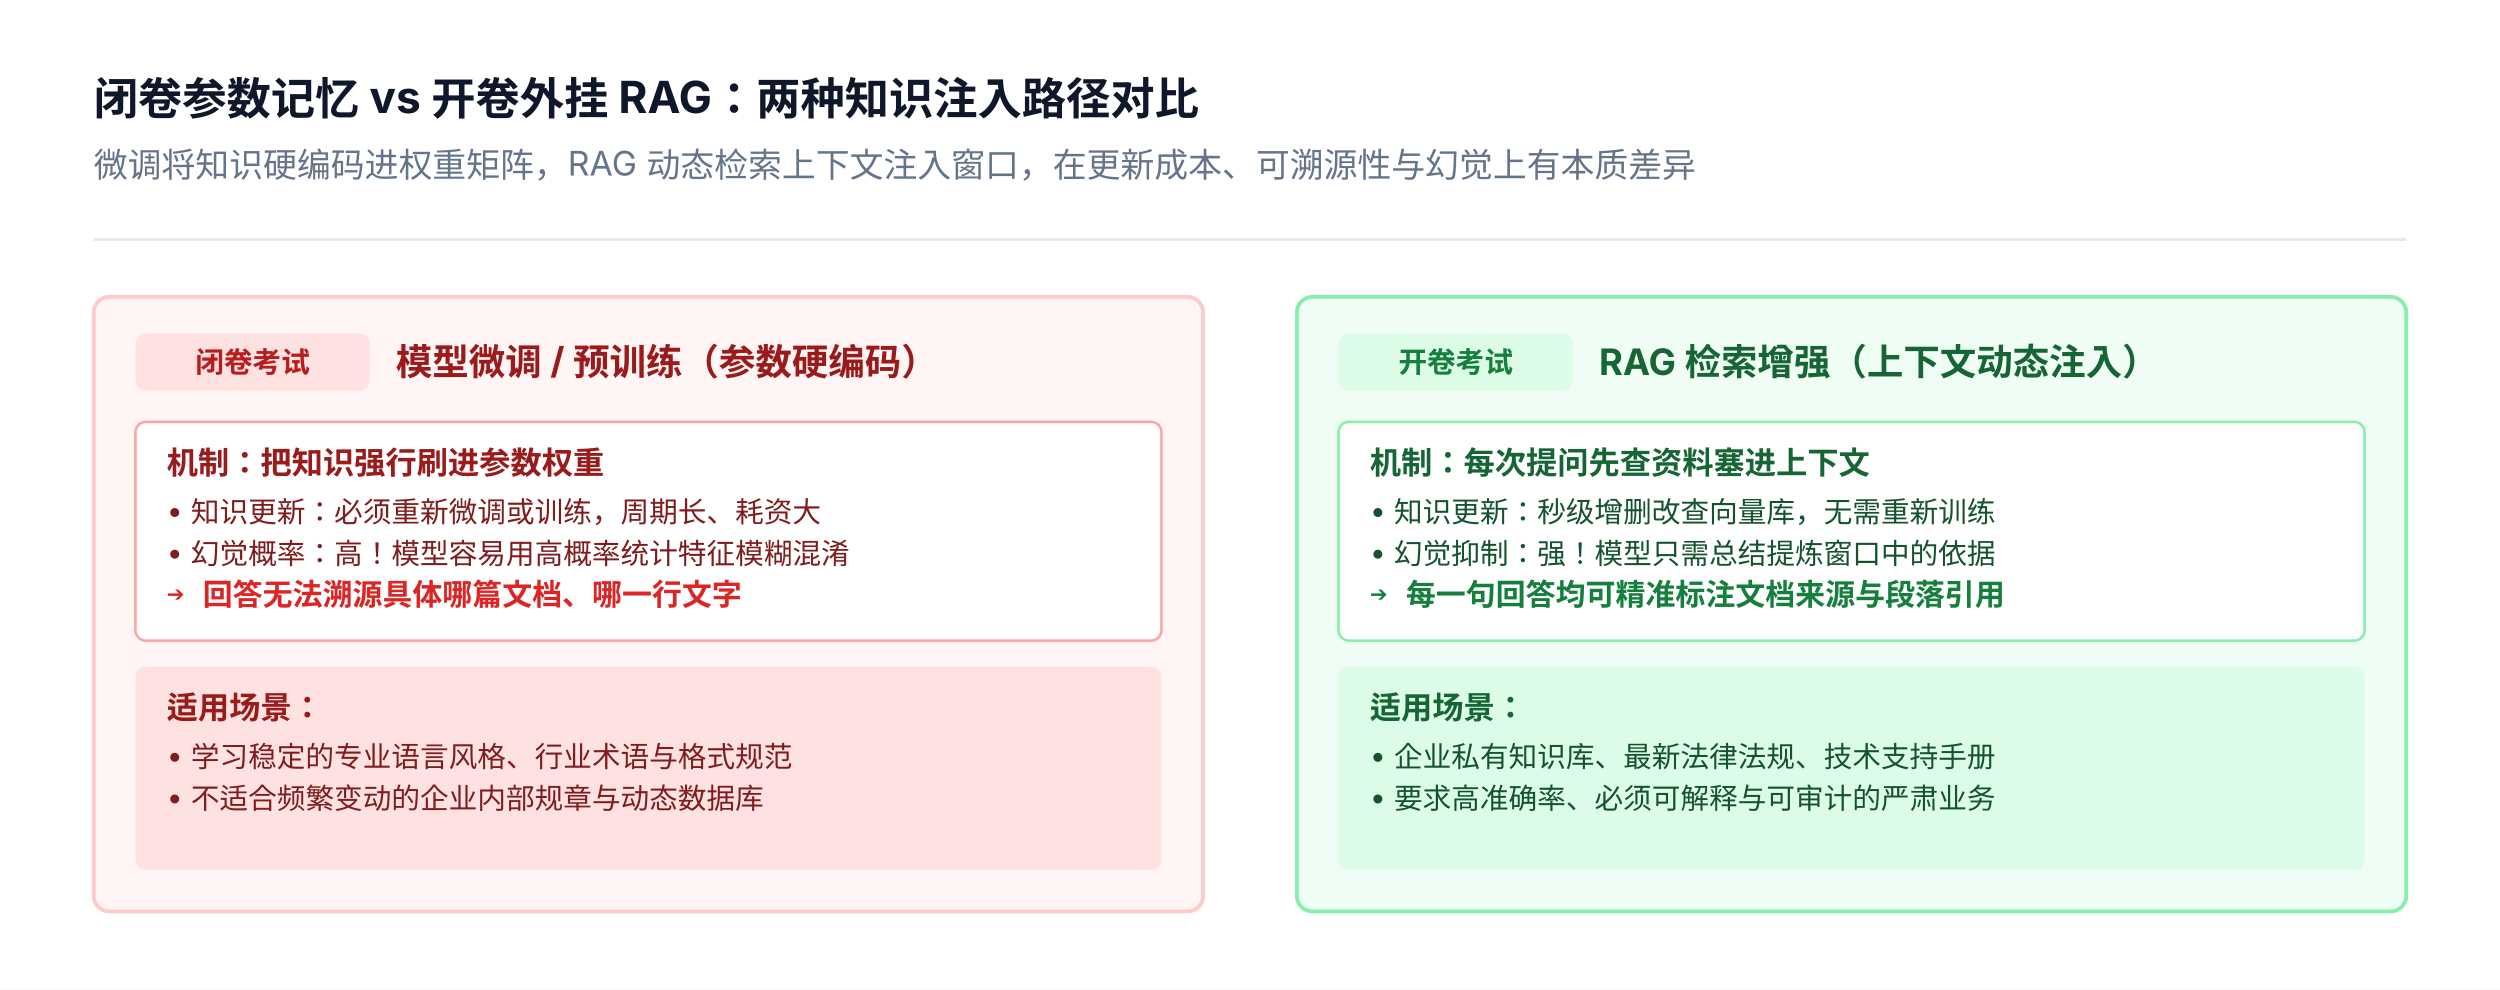
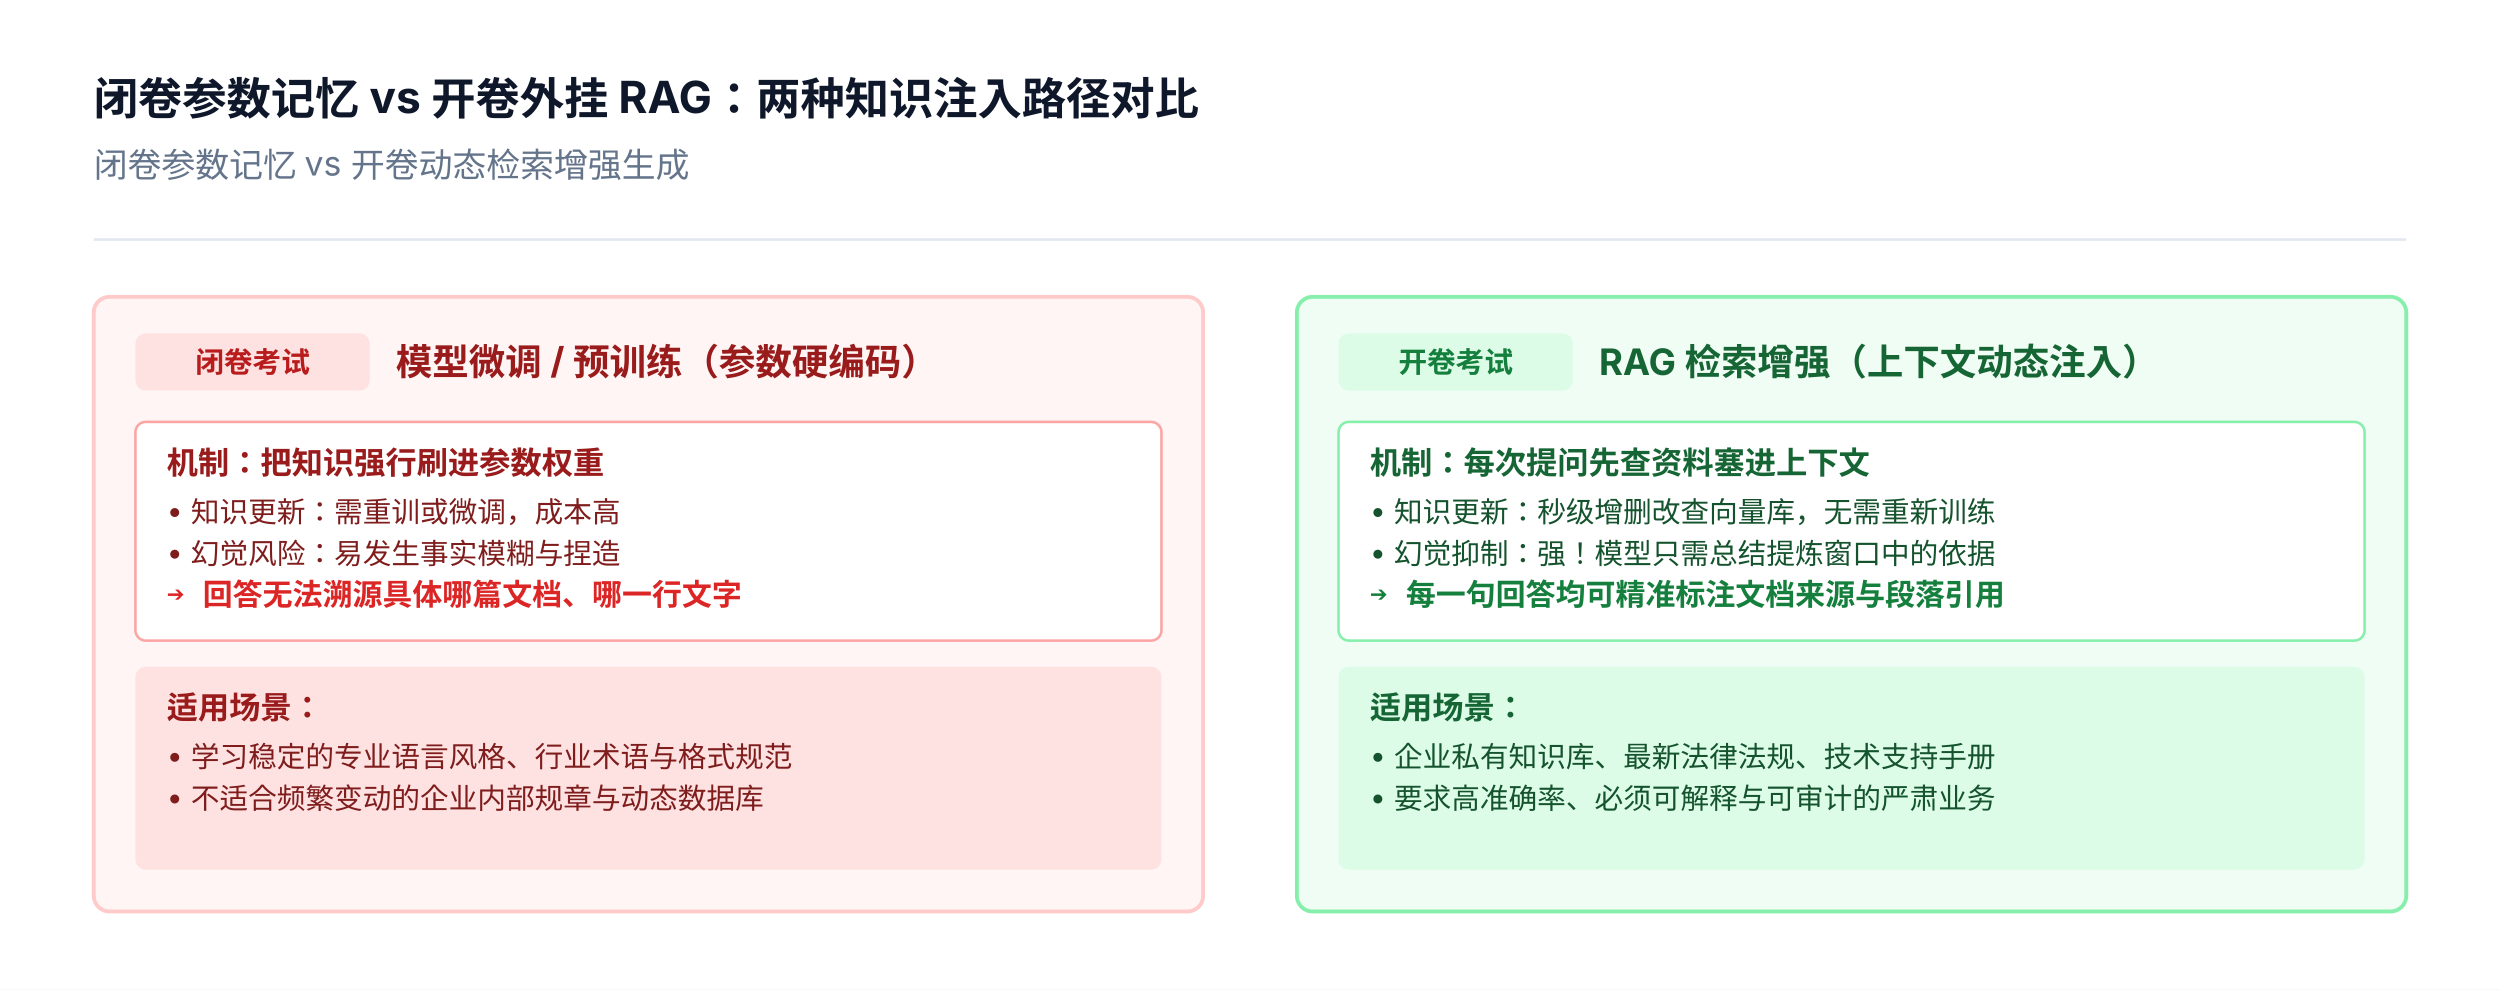
<svg xmlns="http://www.w3.org/2000/svg" viewBox="0 0 960 380" width="960" height="380">
  <defs>
    <style>
      text { font-family: -apple-system, BlinkMacSystemFont, "PingFang SC", "Segoe UI", "Noto Sans SC", sans-serif; }
      .title { font-size: 17px; font-weight: 700; fill: #0f172a; }
      .subtitle { font-size: 13px; font-weight: 400; fill: #64748b; }
      .col-title { font-size: 14px; font-weight: 700; }
      .tag { font-size: 11px; font-weight: 600; }
      .box-label { font-size: 12px; font-weight: 700; }
      .box-desc { font-size: 11px; font-weight: 400; line-height: 1.4; }
      .mono { font-family: "IBM Plex Mono", monospace; font-size: 11px; }
      .mono-bold { font-family: "IBM Plex Mono", monospace; font-size: 11.5px; font-weight: 700; }
    </style>
  </defs>
  <rect width="960" height="380" fill="#ffffff" />
  <text x="36" y="44" class="title">闭卷参数记忆 vs 开卷外挂 RAG：两种知识注入路径对比</text>
-   <text x="36" y="68" class="subtitle">微调将知识硬编码进权重矩阵，RAG 动态检索上下文注入窗口，在更新成本、可溯源性与幻觉上有本质差异</text>
+   <text x="36" y="68" class="subtitle">闭卷参数记忆 vs 开卷动态检索增强生成</text>
  <line x1="36" y1="92" x2="924" y2="92" stroke="#e2e8f0" stroke-width="1" />
  <g transform="translate(36, 114)">
    <g transform="translate(0, 0)">
      <rect width="426" height="236" rx="6" fill="#fff5f5" stroke="#fecaca" stroke-width="1.5" />
      <rect x="16" y="14" width="90" height="22" rx="4" fill="#fee2e2" />
      <text x="61" y="29" text-anchor="middle" class="tag" fill="#b91c1c">闭卷考试</text>
      <text x="116" y="30" class="col-title" fill="#991b1b">模型微调 / 预训练（参数硬编码）</text>
      <g transform="translate(16, 48)">
        <rect width="394" height="84" rx="4" fill="#ffffff" stroke="#fca5a5" />
        <text x="12" y="20" class="box-label" fill="#991b1b">机制：把知识强行刷进参数权重</text>
-         <text x="12" y="38" class="box-desc" fill="#7f1d1d">• 知识更新：必须重新微调或训练，周期长、耗资大</text>
-         <text x="12" y="54" class="box-desc" fill="#7f1d1d">• 幻觉概率：高！模型容易用高概率统计特征模糊混淆</text>
+         <text x="12" y="38" class="box-desc" fill="#7f1d1d">• 知识更新：需重训或微调，成本高</text>
+         <text x="12" y="54" class="box-desc" fill="#7f1d1d">• 幻觉风险：易发生事实模糊与捏造</text>
        <text x="12" y="70" class="mono-bold" fill="#dc2626">➔ 回答无法溯源具体哪篇文档、哪一行文字</text>
      </g>
      <g transform="translate(16, 142)">
        <rect width="394" height="78" rx="4" fill="#fee2e2" />
        <text x="12" y="20" class="box-label" fill="#991b1b">适用场景：</text>
        <text x="12" y="38" class="box-desc" fill="#7f1d1d">• 学习稳定的专业语言风格、行业术语与格式规范</text>
        <text x="12" y="54" class="box-desc" fill="#7f1d1d">• 不适合频繁变动的企业内部规章与动态数据库</text>
      </g>
    </g>
    <g transform="translate(462, 0)">
      <rect width="426" height="236" rx="6" fill="#f0fdf4" stroke="#86efac" stroke-width="1.5" />
      <rect x="16" y="14" width="90" height="22" rx="4" fill="#dcfce7" />
      <text x="61" y="29" text-anchor="middle" class="tag" fill="#15803d">开卷考试</text>
      <text x="116" y="30" class="col-title" fill="#166534">RAG 检索增强（上下文动态注入）</text>
      <g transform="translate(16, 48)">
        <rect width="394" height="84" rx="4" fill="#ffffff" stroke="#86efac" />
        <text x="12" y="20" class="box-label" fill="#166534">机制：每次提问先查资料塞进上下文</text>
        <text x="12" y="38" class="box-desc" fill="#14532d">• 知识更新：秒级增删改查向量库，无需重新训练</text>
        <text x="12" y="54" class="box-desc" fill="#14532d">• 幻觉抑制：强！模型只需总结提炼窗口中的依据</text>
        <text x="12" y="70" class="mono-bold" fill="#15803d">➔ 每一句回答均可精准标注文档来源与段落引用</text>
      </g>
      <g transform="translate(16, 142)">
        <rect width="394" height="78" rx="4" fill="#dcfce7" />
        <text x="12" y="20" class="box-label" fill="#166534">适用场景：</text>
        <text x="12" y="38" class="box-desc" fill="#14532d">• 企业私有知识库、最新法律法规、技术支持手册</text>
        <text x="12" y="54" class="box-desc" fill="#14532d">• 要求高准确率、必须可解释与可审计的严肃业务</text>
      </g>
    </g>
  </g>
</svg>
